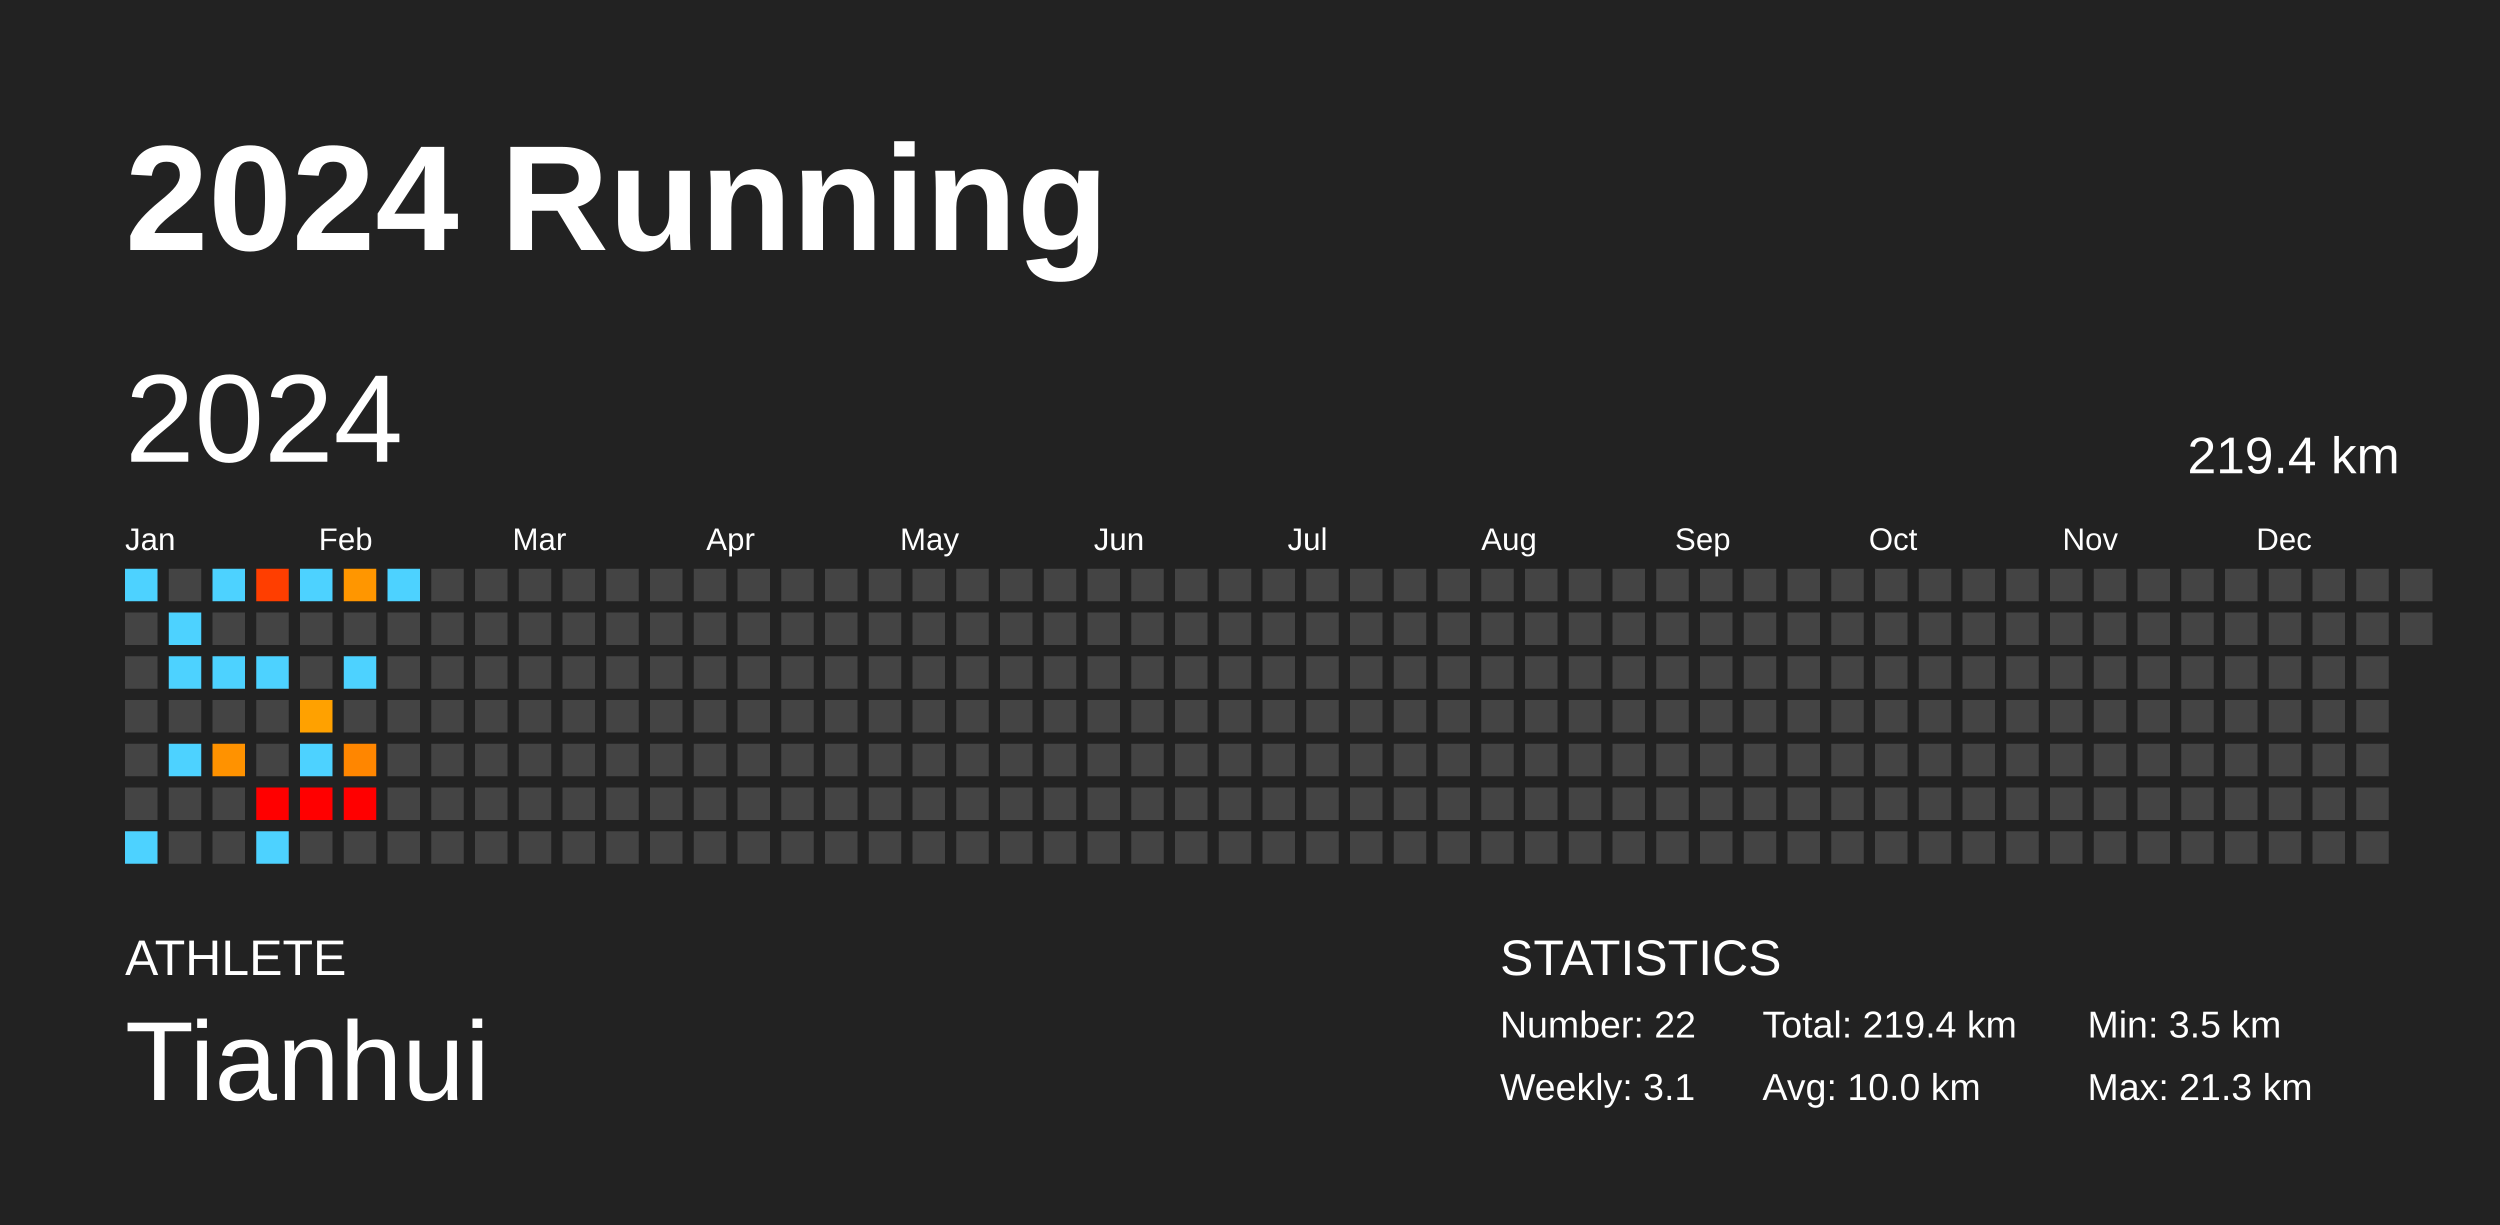
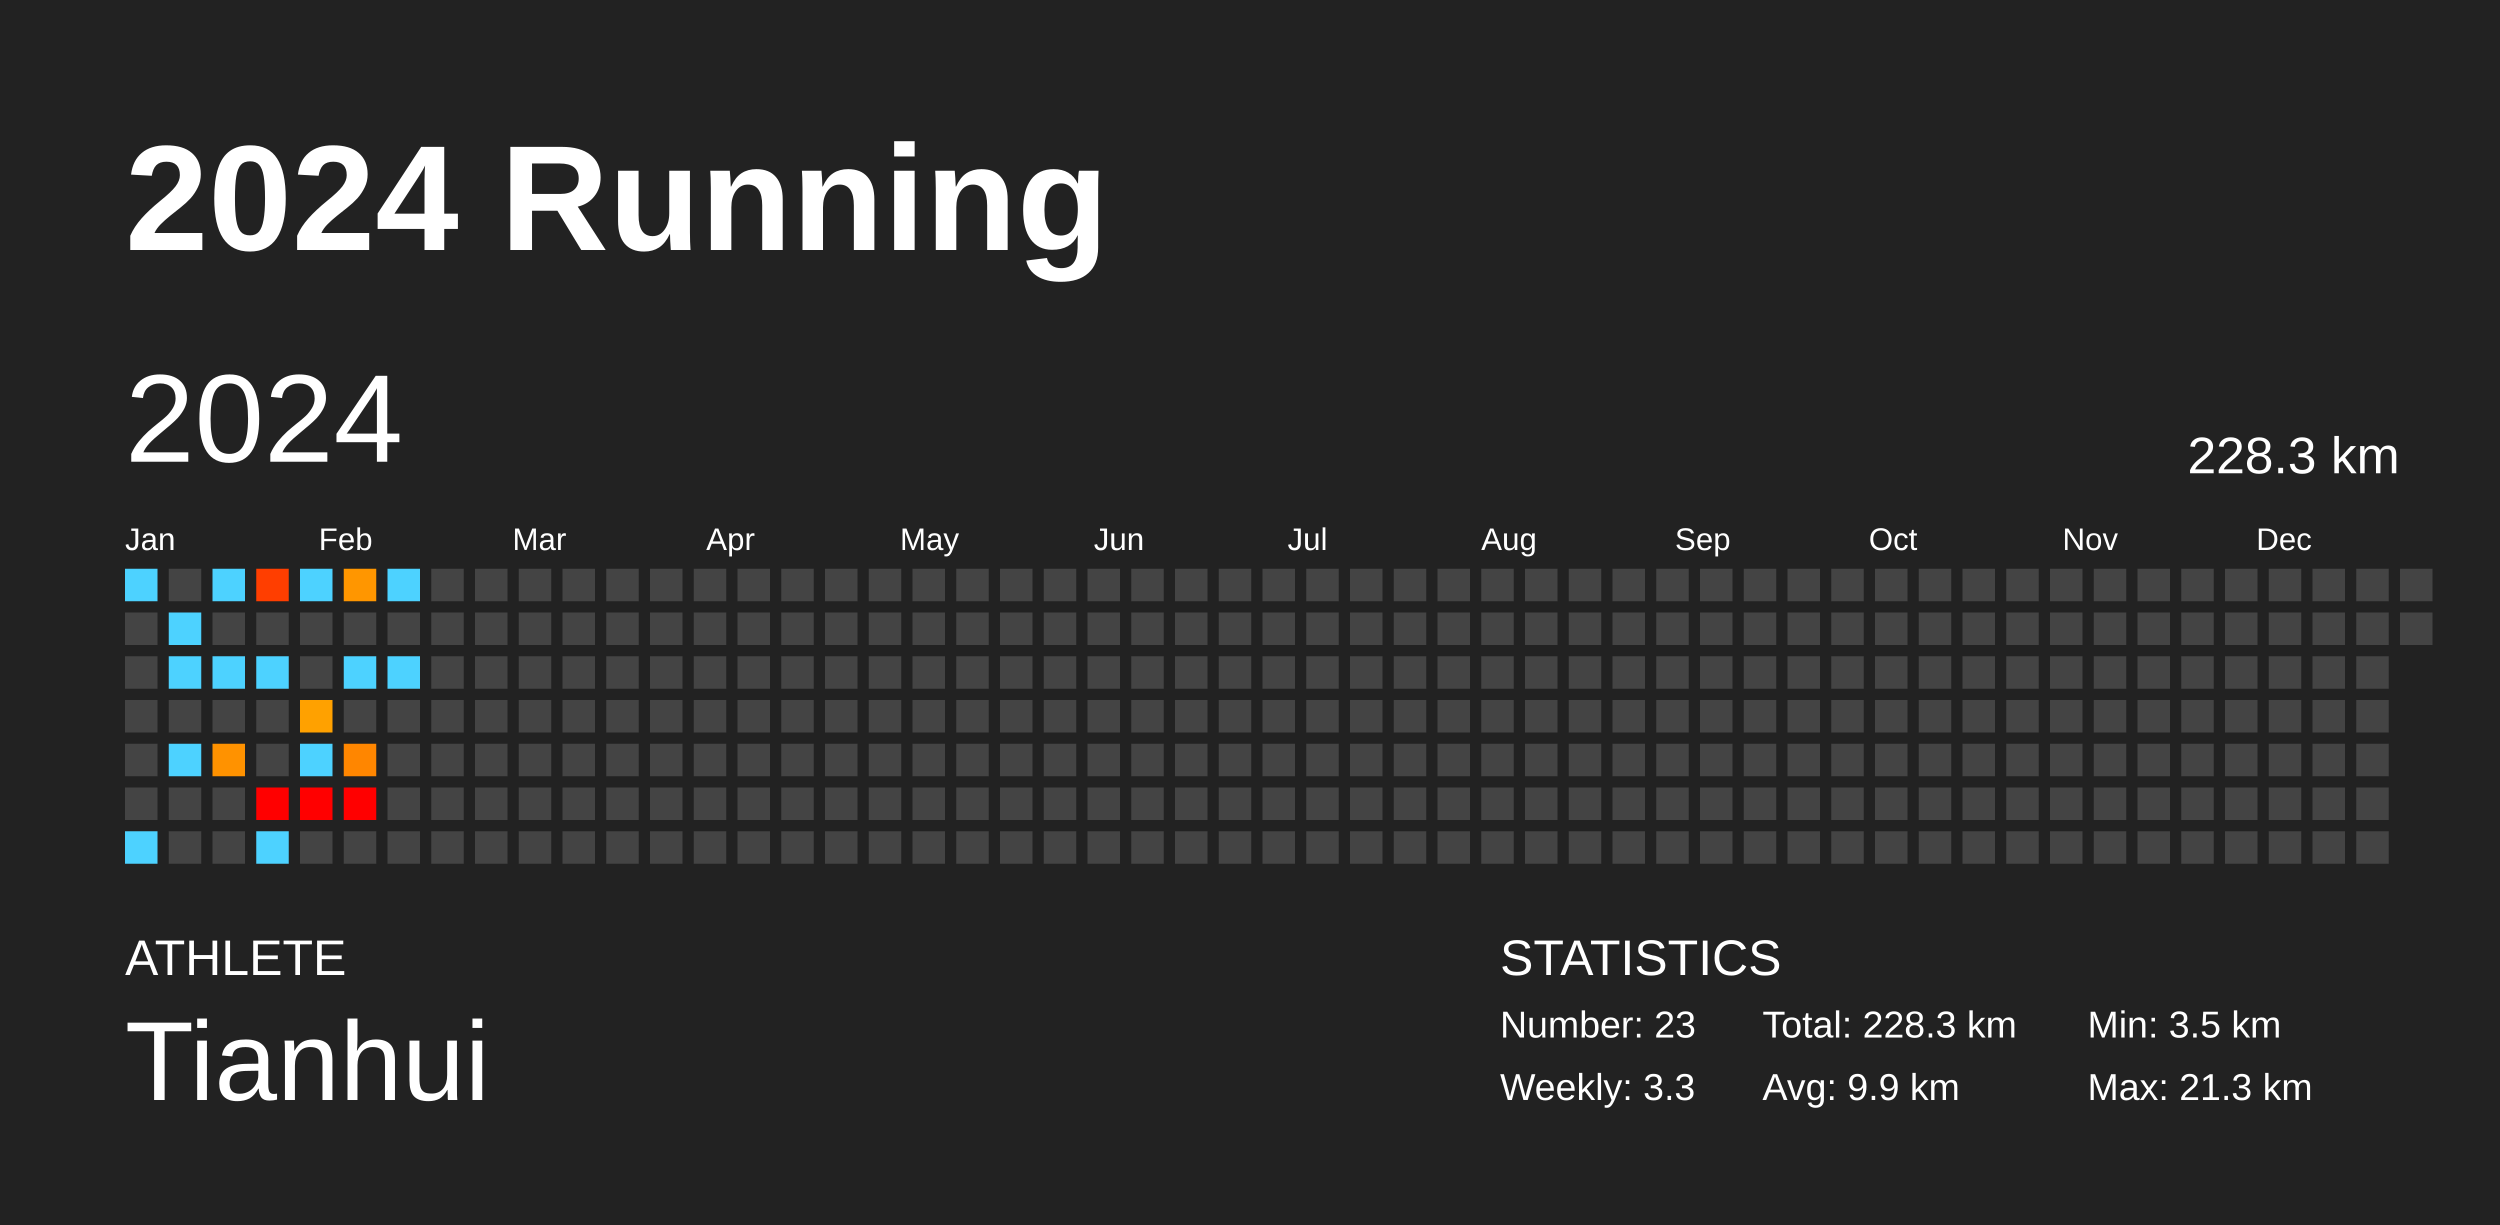
<svg xmlns="http://www.w3.org/2000/svg" baseProfile="full" height="98mm" version="1.1" viewBox="0,0,200,98" width="200mm">
  <defs />
  <rect fill="#222222" height="98" width="200" x="0" y="0" />
  <text fill="#FFFFFF" style="font-size:12px; font-family:Arial; font-weight:bold;" x="10" y="20">2024 Running</text>
  <text fill="#FFFFFF" style="font-size:4px; font-family:Arial" x="10" y="78">ATHLETE</text>
  <text fill="#FFFFFF" style="font-size:9px; font-family:Arial" x="10" y="88">Tianhui</text>
  <text fill="#FFFFFF" style="font-size:4px; font-family:Arial" x="120" y="78">STATISTICS</text>
-   <text fill="#FFFFFF" style="font-size:3px; font-family:Arial" x="120" y="83">Number: 22</text>
-   <text fill="#FFFFFF" style="font-size:3px; font-family:Arial" x="120" y="88">Weekly: 3.1</text>
-   <text fill="#FFFFFF" style="font-size:3px; font-family:Arial" x="141" y="83">Total: 219.4 km</text>
-   <text fill="#FFFFFF" style="font-size:3px; font-family:Arial" x="141" y="88">Avg: 10.0 km</text>
+   <text fill="#FFFFFF" style="font-size:3px; font-family:Arial" x="120" y="83">Number: 23</text>
+   <text fill="#FFFFFF" style="font-size:3px; font-family:Arial" x="120" y="88">Weekly: 3.3</text>
+   <text fill="#FFFFFF" style="font-size:3px; font-family:Arial" x="141" y="83">Total: 228.3 km</text>
+   <text fill="#FFFFFF" style="font-size:3px; font-family:Arial" x="141" y="88">Avg: 9.9 km</text>
  <text fill="#FFFFFF" style="font-size:3px; font-family:Arial" x="167" y="83">Min: 3.5 km</text>
  <text fill="#FFFFFF" style="font-size:3px; font-family:Arial" x="167" y="88">Max: 21.3 km</text>
  <text dominant-baseline="hanging" fill="#FFFFFF" style="font-size:10.0px; font-family:Arial;" x="10" y="30">2024</text>
-   <text dominant-baseline="hanging" fill="#FFFFFF" style="font-size:4.125px; font-family:Arial;" x="175" y="35">219.4 km</text>
+   <text dominant-baseline="hanging" fill="#FFFFFF" style="font-size:4.125px; font-family:Arial;" x="175" y="35">228.3 km</text>
  <text fill="#FFFFFF" style="font-size:2.5px; font-family:Arial" x="10.0" y="44">Jan</text>
  <text fill="#FFFFFF" style="font-size:2.5px; font-family:Arial" x="25.5" y="44">Feb</text>
  <text fill="#FFFFFF" style="font-size:2.5px; font-family:Arial" x="41.0" y="44">Mar</text>
  <text fill="#FFFFFF" style="font-size:2.5px; font-family:Arial" x="56.5" y="44">Apr</text>
  <text fill="#FFFFFF" style="font-size:2.5px; font-family:Arial" x="72.0" y="44">May</text>
  <text fill="#FFFFFF" style="font-size:2.5px; font-family:Arial" x="87.5" y="44">Jun</text>
  <text fill="#FFFFFF" style="font-size:2.5px; font-family:Arial" x="103.0" y="44">Jul</text>
  <text fill="#FFFFFF" style="font-size:2.5px; font-family:Arial" x="118.5" y="44">Aug</text>
  <text fill="#FFFFFF" style="font-size:2.5px; font-family:Arial" x="134.0" y="44">Sep</text>
  <text fill="#FFFFFF" style="font-size:2.5px; font-family:Arial" x="149.5" y="44">Oct</text>
  <text fill="#FFFFFF" style="font-size:2.5px; font-family:Arial" x="165.0" y="44">Nov</text>
  <text fill="#FFFFFF" style="font-size:2.5px; font-family:Arial" x="180.5" y="44">Dec</text>
  <rect fill="#4dd2ff" height="2.6" width="2.6" x="10.0" y="45.5" />
  <rect fill="#444444" height="2.6" width="2.6" x="10.0" y="49.0" />
  <rect fill="#444444" height="2.6" width="2.6" x="10.0" y="52.5" />
  <rect fill="#444444" height="2.6" width="2.6" x="10.0" y="56.0" />
  <rect fill="#444444" height="2.6" width="2.6" x="10.0" y="59.5" />
  <rect fill="#444444" height="2.6" width="2.6" x="10.0" y="63.0" />
  <rect fill="#4dd2ff" height="2.6" width="2.6" x="10.0" y="66.5" />
  <rect fill="#444444" height="2.6" width="2.6" x="13.5" y="45.5" />
  <rect fill="#4dd2ff" height="2.6" width="2.6" x="13.5" y="49.0" />
  <rect fill="#4dd2ff" height="2.6" width="2.6" x="13.5" y="52.5" />
  <rect fill="#444444" height="2.6" width="2.6" x="13.5" y="56.0" />
  <rect fill="#4dd2ff" height="2.6" width="2.6" x="13.5" y="59.5" />
  <rect fill="#444444" height="2.6" width="2.6" x="13.5" y="63.0" />
  <rect fill="#444444" height="2.6" width="2.6" x="13.5" y="66.5" />
  <rect fill="#4dd2ff" height="2.6" width="2.6" x="17.0" y="45.5" />
  <rect fill="#444444" height="2.6" width="2.6" x="17.0" y="49.0" />
  <rect fill="#4dd2ff" height="2.6" width="2.6" x="17.0" y="52.5" />
  <rect fill="#444444" height="2.6" width="2.6" x="17.0" y="56.0" />
  <rect fill="#ff9200" height="2.6" width="2.6" x="17.0" y="59.5" />
  <rect fill="#444444" height="2.6" width="2.6" x="17.0" y="63.0" />
  <rect fill="#444444" height="2.6" width="2.6" x="17.0" y="66.5" />
  <rect fill="#ff3e00" height="2.6" width="2.6" x="20.5" y="45.5" />
  <rect fill="#444444" height="2.6" width="2.6" x="20.5" y="49.0" />
  <rect fill="#4dd2ff" height="2.6" width="2.6" x="20.5" y="52.5" />
  <rect fill="#444444" height="2.6" width="2.6" x="20.5" y="56.0" />
  <rect fill="#444444" height="2.6" width="2.6" x="20.5" y="59.5" />
  <rect fill="red" height="2.6" width="2.6" x="20.5" y="63.0" />
  <rect fill="#4dd2ff" height="2.6" width="2.6" x="20.5" y="66.5" />
  <rect fill="#4dd2ff" height="2.6" width="2.6" x="24.0" y="45.5" />
  <rect fill="#444444" height="2.6" width="2.6" x="24.0" y="49.0" />
  <rect fill="#444444" height="2.6" width="2.6" x="24.0" y="52.5" />
  <rect fill="#ffa100" height="2.6" width="2.6" x="24.0" y="56.0" />
  <rect fill="#4dd2ff" height="2.6" width="2.6" x="24.0" y="59.5" />
  <rect fill="red" height="2.6" width="2.6" x="24.0" y="63.0" />
  <rect fill="#444444" height="2.6" width="2.6" x="24.0" y="66.5" />
  <rect fill="#ff9600" height="2.6" width="2.6" x="27.5" y="45.5" />
  <rect fill="#444444" height="2.6" width="2.6" x="27.5" y="49.0" />
  <rect fill="#4dd2ff" height="2.6" width="2.6" x="27.5" y="52.5" />
  <rect fill="#444444" height="2.6" width="2.6" x="27.5" y="56.0" />
  <rect fill="#ff8600" height="2.6" width="2.6" x="27.5" y="59.5" />
  <rect fill="red" height="2.6" width="2.6" x="27.5" y="63.0" />
  <rect fill="#444444" height="2.6" width="2.6" x="27.5" y="66.5" />
  <rect fill="#4dd2ff" height="2.6" width="2.6" x="31.0" y="45.5" />
  <rect fill="#444444" height="2.6" width="2.6" x="31.0" y="49.0" />
-   <rect fill="#444444" height="2.6" width="2.6" x="31.0" y="52.5" />
+   <rect fill="#4dd2ff" height="2.6" width="2.6" x="31.0" y="52.5" />
  <rect fill="#444444" height="2.6" width="2.6" x="31.0" y="56.0" />
  <rect fill="#444444" height="2.6" width="2.6" x="31.0" y="59.5" />
  <rect fill="#444444" height="2.6" width="2.6" x="31.0" y="63.0" />
  <rect fill="#444444" height="2.6" width="2.6" x="31.0" y="66.5" />
  <rect fill="#444444" height="2.6" width="2.6" x="34.5" y="45.5" />
  <rect fill="#444444" height="2.6" width="2.6" x="34.5" y="49.0" />
  <rect fill="#444444" height="2.6" width="2.6" x="34.5" y="52.5" />
  <rect fill="#444444" height="2.6" width="2.6" x="34.5" y="56.0" />
  <rect fill="#444444" height="2.6" width="2.6" x="34.5" y="59.5" />
  <rect fill="#444444" height="2.6" width="2.6" x="34.5" y="63.0" />
  <rect fill="#444444" height="2.6" width="2.6" x="34.5" y="66.5" />
  <rect fill="#444444" height="2.6" width="2.6" x="38.0" y="45.5" />
  <rect fill="#444444" height="2.6" width="2.6" x="38.0" y="49.0" />
  <rect fill="#444444" height="2.6" width="2.6" x="38.0" y="52.5" />
  <rect fill="#444444" height="2.6" width="2.6" x="38.0" y="56.0" />
  <rect fill="#444444" height="2.6" width="2.6" x="38.0" y="59.5" />
  <rect fill="#444444" height="2.6" width="2.6" x="38.0" y="63.0" />
  <rect fill="#444444" height="2.6" width="2.6" x="38.0" y="66.5" />
  <rect fill="#444444" height="2.6" width="2.6" x="41.5" y="45.5" />
  <rect fill="#444444" height="2.6" width="2.6" x="41.5" y="49.0" />
  <rect fill="#444444" height="2.6" width="2.6" x="41.5" y="52.5" />
  <rect fill="#444444" height="2.6" width="2.6" x="41.5" y="56.0" />
  <rect fill="#444444" height="2.6" width="2.6" x="41.5" y="59.5" />
  <rect fill="#444444" height="2.6" width="2.6" x="41.5" y="63.0" />
  <rect fill="#444444" height="2.6" width="2.6" x="41.5" y="66.5" />
  <rect fill="#444444" height="2.6" width="2.6" x="45.0" y="45.5" />
  <rect fill="#444444" height="2.6" width="2.6" x="45.0" y="49.0" />
  <rect fill="#444444" height="2.6" width="2.6" x="45.0" y="52.5" />
  <rect fill="#444444" height="2.6" width="2.6" x="45.0" y="56.0" />
  <rect fill="#444444" height="2.6" width="2.6" x="45.0" y="59.5" />
  <rect fill="#444444" height="2.6" width="2.6" x="45.0" y="63.0" />
  <rect fill="#444444" height="2.6" width="2.6" x="45.0" y="66.5" />
  <rect fill="#444444" height="2.6" width="2.6" x="48.5" y="45.5" />
  <rect fill="#444444" height="2.6" width="2.6" x="48.5" y="49.0" />
  <rect fill="#444444" height="2.6" width="2.6" x="48.5" y="52.5" />
  <rect fill="#444444" height="2.6" width="2.6" x="48.5" y="56.0" />
  <rect fill="#444444" height="2.6" width="2.6" x="48.5" y="59.5" />
  <rect fill="#444444" height="2.6" width="2.6" x="48.5" y="63.0" />
  <rect fill="#444444" height="2.6" width="2.6" x="48.5" y="66.5" />
  <rect fill="#444444" height="2.6" width="2.6" x="52.0" y="45.5" />
  <rect fill="#444444" height="2.6" width="2.6" x="52.0" y="49.0" />
  <rect fill="#444444" height="2.6" width="2.6" x="52.0" y="52.5" />
  <rect fill="#444444" height="2.6" width="2.6" x="52.0" y="56.0" />
  <rect fill="#444444" height="2.6" width="2.6" x="52.0" y="59.5" />
  <rect fill="#444444" height="2.6" width="2.6" x="52.0" y="63.0" />
  <rect fill="#444444" height="2.6" width="2.6" x="52.0" y="66.5" />
  <rect fill="#444444" height="2.6" width="2.6" x="55.5" y="45.5" />
  <rect fill="#444444" height="2.6" width="2.6" x="55.5" y="49.0" />
  <rect fill="#444444" height="2.6" width="2.6" x="55.5" y="52.5" />
  <rect fill="#444444" height="2.6" width="2.6" x="55.5" y="56.0" />
  <rect fill="#444444" height="2.6" width="2.6" x="55.5" y="59.5" />
  <rect fill="#444444" height="2.6" width="2.6" x="55.5" y="63.0" />
  <rect fill="#444444" height="2.6" width="2.6" x="55.5" y="66.5" />
  <rect fill="#444444" height="2.6" width="2.6" x="59.0" y="45.5" />
  <rect fill="#444444" height="2.6" width="2.6" x="59.0" y="49.0" />
  <rect fill="#444444" height="2.6" width="2.6" x="59.0" y="52.5" />
  <rect fill="#444444" height="2.6" width="2.6" x="59.0" y="56.0" />
  <rect fill="#444444" height="2.6" width="2.6" x="59.0" y="59.5" />
  <rect fill="#444444" height="2.6" width="2.6" x="59.0" y="63.0" />
  <rect fill="#444444" height="2.6" width="2.6" x="59.0" y="66.5" />
  <rect fill="#444444" height="2.6" width="2.6" x="62.5" y="45.5" />
  <rect fill="#444444" height="2.6" width="2.6" x="62.5" y="49.0" />
  <rect fill="#444444" height="2.6" width="2.6" x="62.5" y="52.5" />
  <rect fill="#444444" height="2.6" width="2.6" x="62.5" y="56.0" />
  <rect fill="#444444" height="2.6" width="2.6" x="62.5" y="59.5" />
  <rect fill="#444444" height="2.6" width="2.6" x="62.5" y="63.0" />
  <rect fill="#444444" height="2.6" width="2.6" x="62.5" y="66.5" />
  <rect fill="#444444" height="2.6" width="2.6" x="66.0" y="45.5" />
  <rect fill="#444444" height="2.6" width="2.6" x="66.0" y="49.0" />
  <rect fill="#444444" height="2.6" width="2.6" x="66.0" y="52.5" />
  <rect fill="#444444" height="2.6" width="2.6" x="66.0" y="56.0" />
  <rect fill="#444444" height="2.6" width="2.6" x="66.0" y="59.5" />
  <rect fill="#444444" height="2.6" width="2.6" x="66.0" y="63.0" />
  <rect fill="#444444" height="2.6" width="2.6" x="66.0" y="66.5" />
  <rect fill="#444444" height="2.6" width="2.6" x="69.5" y="45.5" />
  <rect fill="#444444" height="2.6" width="2.6" x="69.5" y="49.0" />
  <rect fill="#444444" height="2.6" width="2.6" x="69.5" y="52.5" />
  <rect fill="#444444" height="2.6" width="2.6" x="69.5" y="56.0" />
  <rect fill="#444444" height="2.6" width="2.6" x="69.5" y="59.5" />
  <rect fill="#444444" height="2.6" width="2.6" x="69.5" y="63.0" />
  <rect fill="#444444" height="2.6" width="2.6" x="69.5" y="66.5" />
  <rect fill="#444444" height="2.6" width="2.6" x="73.0" y="45.5" />
  <rect fill="#444444" height="2.6" width="2.6" x="73.0" y="49.0" />
  <rect fill="#444444" height="2.6" width="2.6" x="73.0" y="52.5" />
  <rect fill="#444444" height="2.6" width="2.6" x="73.0" y="56.0" />
  <rect fill="#444444" height="2.6" width="2.6" x="73.0" y="59.5" />
  <rect fill="#444444" height="2.6" width="2.6" x="73.0" y="63.0" />
  <rect fill="#444444" height="2.6" width="2.6" x="73.0" y="66.5" />
  <rect fill="#444444" height="2.6" width="2.6" x="76.5" y="45.5" />
  <rect fill="#444444" height="2.6" width="2.6" x="76.5" y="49.0" />
  <rect fill="#444444" height="2.6" width="2.6" x="76.5" y="52.5" />
  <rect fill="#444444" height="2.6" width="2.6" x="76.5" y="56.0" />
  <rect fill="#444444" height="2.6" width="2.6" x="76.5" y="59.5" />
  <rect fill="#444444" height="2.6" width="2.6" x="76.5" y="63.0" />
  <rect fill="#444444" height="2.6" width="2.6" x="76.5" y="66.5" />
  <rect fill="#444444" height="2.6" width="2.6" x="80.0" y="45.5" />
  <rect fill="#444444" height="2.6" width="2.6" x="80.0" y="49.0" />
  <rect fill="#444444" height="2.6" width="2.6" x="80.0" y="52.5" />
  <rect fill="#444444" height="2.6" width="2.6" x="80.0" y="56.0" />
  <rect fill="#444444" height="2.6" width="2.6" x="80.0" y="59.5" />
  <rect fill="#444444" height="2.6" width="2.6" x="80.0" y="63.0" />
  <rect fill="#444444" height="2.6" width="2.6" x="80.0" y="66.5" />
  <rect fill="#444444" height="2.6" width="2.6" x="83.5" y="45.5" />
  <rect fill="#444444" height="2.6" width="2.6" x="83.5" y="49.0" />
  <rect fill="#444444" height="2.6" width="2.6" x="83.5" y="52.5" />
  <rect fill="#444444" height="2.6" width="2.6" x="83.5" y="56.0" />
  <rect fill="#444444" height="2.6" width="2.6" x="83.5" y="59.5" />
  <rect fill="#444444" height="2.6" width="2.6" x="83.5" y="63.0" />
  <rect fill="#444444" height="2.6" width="2.6" x="83.5" y="66.5" />
  <rect fill="#444444" height="2.6" width="2.6" x="87.0" y="45.5" />
  <rect fill="#444444" height="2.6" width="2.6" x="87.0" y="49.0" />
  <rect fill="#444444" height="2.6" width="2.6" x="87.0" y="52.5" />
  <rect fill="#444444" height="2.6" width="2.6" x="87.0" y="56.0" />
  <rect fill="#444444" height="2.6" width="2.6" x="87.0" y="59.5" />
  <rect fill="#444444" height="2.6" width="2.6" x="87.0" y="63.0" />
  <rect fill="#444444" height="2.6" width="2.6" x="87.0" y="66.5" />
  <rect fill="#444444" height="2.6" width="2.6" x="90.5" y="45.5" />
  <rect fill="#444444" height="2.6" width="2.6" x="90.5" y="49.0" />
  <rect fill="#444444" height="2.6" width="2.6" x="90.5" y="52.5" />
  <rect fill="#444444" height="2.6" width="2.6" x="90.5" y="56.0" />
  <rect fill="#444444" height="2.6" width="2.6" x="90.5" y="59.5" />
  <rect fill="#444444" height="2.6" width="2.6" x="90.5" y="63.0" />
  <rect fill="#444444" height="2.6" width="2.6" x="90.5" y="66.5" />
  <rect fill="#444444" height="2.6" width="2.6" x="94.0" y="45.5" />
  <rect fill="#444444" height="2.6" width="2.6" x="94.0" y="49.0" />
  <rect fill="#444444" height="2.6" width="2.6" x="94.0" y="52.5" />
  <rect fill="#444444" height="2.6" width="2.6" x="94.0" y="56.0" />
  <rect fill="#444444" height="2.6" width="2.6" x="94.0" y="59.5" />
  <rect fill="#444444" height="2.6" width="2.6" x="94.0" y="63.0" />
  <rect fill="#444444" height="2.6" width="2.6" x="94.0" y="66.5" />
  <rect fill="#444444" height="2.6" width="2.6" x="97.5" y="45.5" />
  <rect fill="#444444" height="2.6" width="2.6" x="97.5" y="49.0" />
  <rect fill="#444444" height="2.6" width="2.6" x="97.5" y="52.5" />
  <rect fill="#444444" height="2.6" width="2.6" x="97.5" y="56.0" />
  <rect fill="#444444" height="2.6" width="2.6" x="97.5" y="59.5" />
  <rect fill="#444444" height="2.6" width="2.6" x="97.5" y="63.0" />
  <rect fill="#444444" height="2.6" width="2.6" x="97.5" y="66.5" />
  <rect fill="#444444" height="2.6" width="2.6" x="101.0" y="45.5" />
  <rect fill="#444444" height="2.6" width="2.6" x="101.0" y="49.0" />
  <rect fill="#444444" height="2.6" width="2.6" x="101.0" y="52.5" />
  <rect fill="#444444" height="2.6" width="2.6" x="101.0" y="56.0" />
  <rect fill="#444444" height="2.6" width="2.6" x="101.0" y="59.5" />
  <rect fill="#444444" height="2.6" width="2.6" x="101.0" y="63.0" />
  <rect fill="#444444" height="2.6" width="2.6" x="101.0" y="66.5" />
  <rect fill="#444444" height="2.6" width="2.6" x="104.5" y="45.5" />
  <rect fill="#444444" height="2.6" width="2.6" x="104.5" y="49.0" />
  <rect fill="#444444" height="2.6" width="2.6" x="104.5" y="52.5" />
  <rect fill="#444444" height="2.6" width="2.6" x="104.5" y="56.0" />
  <rect fill="#444444" height="2.6" width="2.6" x="104.5" y="59.5" />
  <rect fill="#444444" height="2.6" width="2.6" x="104.5" y="63.0" />
  <rect fill="#444444" height="2.6" width="2.6" x="104.5" y="66.5" />
  <rect fill="#444444" height="2.6" width="2.6" x="108.0" y="45.5" />
  <rect fill="#444444" height="2.6" width="2.6" x="108.0" y="49.0" />
  <rect fill="#444444" height="2.6" width="2.6" x="108.0" y="52.5" />
  <rect fill="#444444" height="2.6" width="2.6" x="108.0" y="56.0" />
  <rect fill="#444444" height="2.6" width="2.6" x="108.0" y="59.5" />
  <rect fill="#444444" height="2.6" width="2.6" x="108.0" y="63.0" />
  <rect fill="#444444" height="2.6" width="2.6" x="108.0" y="66.5" />
  <rect fill="#444444" height="2.6" width="2.6" x="111.5" y="45.5" />
  <rect fill="#444444" height="2.6" width="2.6" x="111.5" y="49.0" />
  <rect fill="#444444" height="2.6" width="2.6" x="111.5" y="52.5" />
  <rect fill="#444444" height="2.6" width="2.6" x="111.5" y="56.0" />
  <rect fill="#444444" height="2.6" width="2.6" x="111.5" y="59.5" />
  <rect fill="#444444" height="2.6" width="2.6" x="111.5" y="63.0" />
  <rect fill="#444444" height="2.6" width="2.6" x="111.5" y="66.5" />
  <rect fill="#444444" height="2.6" width="2.6" x="115.0" y="45.5" />
  <rect fill="#444444" height="2.6" width="2.6" x="115.0" y="49.0" />
  <rect fill="#444444" height="2.6" width="2.6" x="115.0" y="52.5" />
  <rect fill="#444444" height="2.6" width="2.6" x="115.0" y="56.0" />
  <rect fill="#444444" height="2.6" width="2.6" x="115.0" y="59.5" />
  <rect fill="#444444" height="2.6" width="2.6" x="115.0" y="63.0" />
  <rect fill="#444444" height="2.6" width="2.6" x="115.0" y="66.5" />
  <rect fill="#444444" height="2.6" width="2.6" x="118.5" y="45.5" />
  <rect fill="#444444" height="2.6" width="2.6" x="118.5" y="49.0" />
  <rect fill="#444444" height="2.6" width="2.6" x="118.5" y="52.5" />
  <rect fill="#444444" height="2.6" width="2.6" x="118.5" y="56.0" />
  <rect fill="#444444" height="2.6" width="2.6" x="118.5" y="59.5" />
  <rect fill="#444444" height="2.6" width="2.6" x="118.5" y="63.0" />
  <rect fill="#444444" height="2.6" width="2.6" x="118.5" y="66.5" />
  <rect fill="#444444" height="2.6" width="2.6" x="122.0" y="45.5" />
  <rect fill="#444444" height="2.6" width="2.6" x="122.0" y="49.0" />
  <rect fill="#444444" height="2.6" width="2.6" x="122.0" y="52.5" />
  <rect fill="#444444" height="2.6" width="2.6" x="122.0" y="56.0" />
  <rect fill="#444444" height="2.6" width="2.6" x="122.0" y="59.5" />
  <rect fill="#444444" height="2.6" width="2.6" x="122.0" y="63.0" />
  <rect fill="#444444" height="2.6" width="2.6" x="122.0" y="66.5" />
  <rect fill="#444444" height="2.6" width="2.6" x="125.5" y="45.5" />
  <rect fill="#444444" height="2.6" width="2.6" x="125.5" y="49.0" />
  <rect fill="#444444" height="2.6" width="2.6" x="125.5" y="52.5" />
  <rect fill="#444444" height="2.6" width="2.6" x="125.5" y="56.0" />
  <rect fill="#444444" height="2.6" width="2.6" x="125.5" y="59.5" />
  <rect fill="#444444" height="2.6" width="2.6" x="125.5" y="63.0" />
  <rect fill="#444444" height="2.6" width="2.6" x="125.5" y="66.5" />
  <rect fill="#444444" height="2.6" width="2.6" x="129.0" y="45.5" />
  <rect fill="#444444" height="2.6" width="2.6" x="129.0" y="49.0" />
  <rect fill="#444444" height="2.6" width="2.6" x="129.0" y="52.5" />
  <rect fill="#444444" height="2.6" width="2.6" x="129.0" y="56.0" />
  <rect fill="#444444" height="2.6" width="2.6" x="129.0" y="59.5" />
  <rect fill="#444444" height="2.6" width="2.6" x="129.0" y="63.0" />
  <rect fill="#444444" height="2.6" width="2.6" x="129.0" y="66.5" />
  <rect fill="#444444" height="2.6" width="2.6" x="132.5" y="45.5" />
  <rect fill="#444444" height="2.6" width="2.6" x="132.5" y="49.0" />
  <rect fill="#444444" height="2.6" width="2.6" x="132.5" y="52.5" />
  <rect fill="#444444" height="2.6" width="2.6" x="132.5" y="56.0" />
  <rect fill="#444444" height="2.6" width="2.6" x="132.5" y="59.5" />
  <rect fill="#444444" height="2.6" width="2.6" x="132.5" y="63.0" />
  <rect fill="#444444" height="2.6" width="2.6" x="132.5" y="66.5" />
  <rect fill="#444444" height="2.6" width="2.6" x="136.0" y="45.5" />
  <rect fill="#444444" height="2.6" width="2.6" x="136.0" y="49.0" />
  <rect fill="#444444" height="2.6" width="2.6" x="136.0" y="52.5" />
  <rect fill="#444444" height="2.6" width="2.6" x="136.0" y="56.0" />
  <rect fill="#444444" height="2.6" width="2.6" x="136.0" y="59.5" />
  <rect fill="#444444" height="2.6" width="2.6" x="136.0" y="63.0" />
  <rect fill="#444444" height="2.6" width="2.6" x="136.0" y="66.5" />
  <rect fill="#444444" height="2.6" width="2.6" x="139.5" y="45.5" />
  <rect fill="#444444" height="2.6" width="2.6" x="139.5" y="49.0" />
  <rect fill="#444444" height="2.6" width="2.6" x="139.5" y="52.5" />
  <rect fill="#444444" height="2.6" width="2.6" x="139.5" y="56.0" />
  <rect fill="#444444" height="2.6" width="2.6" x="139.5" y="59.5" />
  <rect fill="#444444" height="2.6" width="2.6" x="139.5" y="63.0" />
  <rect fill="#444444" height="2.6" width="2.6" x="139.5" y="66.5" />
  <rect fill="#444444" height="2.6" width="2.6" x="143.0" y="45.5" />
  <rect fill="#444444" height="2.6" width="2.6" x="143.0" y="49.0" />
  <rect fill="#444444" height="2.6" width="2.6" x="143.0" y="52.5" />
  <rect fill="#444444" height="2.6" width="2.6" x="143.0" y="56.0" />
  <rect fill="#444444" height="2.6" width="2.6" x="143.0" y="59.5" />
  <rect fill="#444444" height="2.6" width="2.6" x="143.0" y="63.0" />
  <rect fill="#444444" height="2.6" width="2.6" x="143.0" y="66.5" />
  <rect fill="#444444" height="2.6" width="2.6" x="146.5" y="45.5" />
  <rect fill="#444444" height="2.6" width="2.6" x="146.5" y="49.0" />
  <rect fill="#444444" height="2.6" width="2.6" x="146.5" y="52.5" />
  <rect fill="#444444" height="2.6" width="2.6" x="146.5" y="56.0" />
  <rect fill="#444444" height="2.6" width="2.6" x="146.5" y="59.5" />
  <rect fill="#444444" height="2.6" width="2.6" x="146.5" y="63.0" />
  <rect fill="#444444" height="2.6" width="2.6" x="146.5" y="66.5" />
  <rect fill="#444444" height="2.6" width="2.6" x="150.0" y="45.5" />
  <rect fill="#444444" height="2.6" width="2.6" x="150.0" y="49.0" />
  <rect fill="#444444" height="2.6" width="2.6" x="150.0" y="52.5" />
  <rect fill="#444444" height="2.6" width="2.6" x="150.0" y="56.0" />
  <rect fill="#444444" height="2.6" width="2.6" x="150.0" y="59.5" />
  <rect fill="#444444" height="2.6" width="2.6" x="150.0" y="63.0" />
  <rect fill="#444444" height="2.6" width="2.6" x="150.0" y="66.5" />
  <rect fill="#444444" height="2.6" width="2.6" x="153.5" y="45.5" />
  <rect fill="#444444" height="2.6" width="2.6" x="153.5" y="49.0" />
  <rect fill="#444444" height="2.6" width="2.6" x="153.5" y="52.5" />
  <rect fill="#444444" height="2.6" width="2.6" x="153.5" y="56.0" />
  <rect fill="#444444" height="2.6" width="2.6" x="153.5" y="59.5" />
  <rect fill="#444444" height="2.6" width="2.6" x="153.5" y="63.0" />
  <rect fill="#444444" height="2.6" width="2.6" x="153.5" y="66.5" />
  <rect fill="#444444" height="2.6" width="2.6" x="157.0" y="45.5" />
  <rect fill="#444444" height="2.6" width="2.6" x="157.0" y="49.0" />
  <rect fill="#444444" height="2.6" width="2.6" x="157.0" y="52.5" />
  <rect fill="#444444" height="2.6" width="2.6" x="157.0" y="56.0" />
  <rect fill="#444444" height="2.6" width="2.6" x="157.0" y="59.5" />
  <rect fill="#444444" height="2.6" width="2.6" x="157.0" y="63.0" />
  <rect fill="#444444" height="2.6" width="2.6" x="157.0" y="66.5" />
  <rect fill="#444444" height="2.6" width="2.6" x="160.5" y="45.5" />
  <rect fill="#444444" height="2.6" width="2.6" x="160.5" y="49.0" />
  <rect fill="#444444" height="2.6" width="2.6" x="160.5" y="52.5" />
  <rect fill="#444444" height="2.6" width="2.6" x="160.5" y="56.0" />
  <rect fill="#444444" height="2.6" width="2.6" x="160.5" y="59.5" />
  <rect fill="#444444" height="2.6" width="2.6" x="160.5" y="63.0" />
  <rect fill="#444444" height="2.6" width="2.6" x="160.5" y="66.5" />
  <rect fill="#444444" height="2.6" width="2.6" x="164.0" y="45.5" />
  <rect fill="#444444" height="2.6" width="2.6" x="164.0" y="49.0" />
  <rect fill="#444444" height="2.6" width="2.6" x="164.0" y="52.5" />
  <rect fill="#444444" height="2.6" width="2.6" x="164.0" y="56.0" />
  <rect fill="#444444" height="2.6" width="2.6" x="164.0" y="59.5" />
  <rect fill="#444444" height="2.6" width="2.6" x="164.0" y="63.0" />
  <rect fill="#444444" height="2.6" width="2.6" x="164.0" y="66.5" />
  <rect fill="#444444" height="2.6" width="2.6" x="167.5" y="45.5" />
  <rect fill="#444444" height="2.6" width="2.6" x="167.5" y="49.0" />
  <rect fill="#444444" height="2.6" width="2.6" x="167.5" y="52.5" />
  <rect fill="#444444" height="2.6" width="2.6" x="167.5" y="56.0" />
  <rect fill="#444444" height="2.6" width="2.6" x="167.5" y="59.5" />
  <rect fill="#444444" height="2.6" width="2.6" x="167.5" y="63.0" />
  <rect fill="#444444" height="2.6" width="2.6" x="167.5" y="66.5" />
  <rect fill="#444444" height="2.6" width="2.6" x="171.0" y="45.5" />
  <rect fill="#444444" height="2.6" width="2.6" x="171.0" y="49.0" />
  <rect fill="#444444" height="2.6" width="2.6" x="171.0" y="52.5" />
  <rect fill="#444444" height="2.6" width="2.6" x="171.0" y="56.0" />
  <rect fill="#444444" height="2.6" width="2.6" x="171.0" y="59.5" />
  <rect fill="#444444" height="2.6" width="2.6" x="171.0" y="63.0" />
  <rect fill="#444444" height="2.6" width="2.6" x="171.0" y="66.5" />
  <rect fill="#444444" height="2.6" width="2.6" x="174.5" y="45.5" />
  <rect fill="#444444" height="2.6" width="2.6" x="174.5" y="49.0" />
  <rect fill="#444444" height="2.6" width="2.6" x="174.5" y="52.5" />
  <rect fill="#444444" height="2.6" width="2.6" x="174.5" y="56.0" />
  <rect fill="#444444" height="2.6" width="2.6" x="174.5" y="59.5" />
  <rect fill="#444444" height="2.6" width="2.6" x="174.5" y="63.0" />
  <rect fill="#444444" height="2.6" width="2.6" x="174.5" y="66.5" />
  <rect fill="#444444" height="2.6" width="2.6" x="178.0" y="45.5" />
  <rect fill="#444444" height="2.6" width="2.6" x="178.0" y="49.0" />
  <rect fill="#444444" height="2.6" width="2.6" x="178.0" y="52.5" />
  <rect fill="#444444" height="2.6" width="2.6" x="178.0" y="56.0" />
  <rect fill="#444444" height="2.6" width="2.6" x="178.0" y="59.5" />
  <rect fill="#444444" height="2.6" width="2.6" x="178.0" y="63.0" />
  <rect fill="#444444" height="2.6" width="2.6" x="178.0" y="66.5" />
  <rect fill="#444444" height="2.6" width="2.6" x="181.5" y="45.5" />
  <rect fill="#444444" height="2.6" width="2.6" x="181.5" y="49.0" />
  <rect fill="#444444" height="2.6" width="2.6" x="181.5" y="52.5" />
  <rect fill="#444444" height="2.6" width="2.6" x="181.5" y="56.0" />
  <rect fill="#444444" height="2.6" width="2.6" x="181.5" y="59.5" />
  <rect fill="#444444" height="2.6" width="2.6" x="181.5" y="63.0" />
  <rect fill="#444444" height="2.6" width="2.6" x="181.5" y="66.5" />
  <rect fill="#444444" height="2.6" width="2.6" x="185.0" y="45.5" />
  <rect fill="#444444" height="2.6" width="2.6" x="185.0" y="49.0" />
  <rect fill="#444444" height="2.6" width="2.6" x="185.0" y="52.5" />
  <rect fill="#444444" height="2.6" width="2.6" x="185.0" y="56.0" />
  <rect fill="#444444" height="2.6" width="2.6" x="185.0" y="59.5" />
  <rect fill="#444444" height="2.6" width="2.6" x="185.0" y="63.0" />
  <rect fill="#444444" height="2.6" width="2.6" x="185.0" y="66.5" />
  <rect fill="#444444" height="2.6" width="2.6" x="188.5" y="45.5" />
  <rect fill="#444444" height="2.6" width="2.6" x="188.5" y="49.0" />
  <rect fill="#444444" height="2.6" width="2.6" x="188.5" y="52.5" />
  <rect fill="#444444" height="2.6" width="2.6" x="188.5" y="56.0" />
  <rect fill="#444444" height="2.6" width="2.6" x="188.5" y="59.5" />
  <rect fill="#444444" height="2.6" width="2.6" x="188.5" y="63.0" />
  <rect fill="#444444" height="2.6" width="2.6" x="188.5" y="66.5" />
  <rect fill="#444444" height="2.6" width="2.6" x="192.0" y="45.5" />
  <rect fill="#444444" height="2.6" width="2.6" x="192.0" y="49.0" />
</svg>
